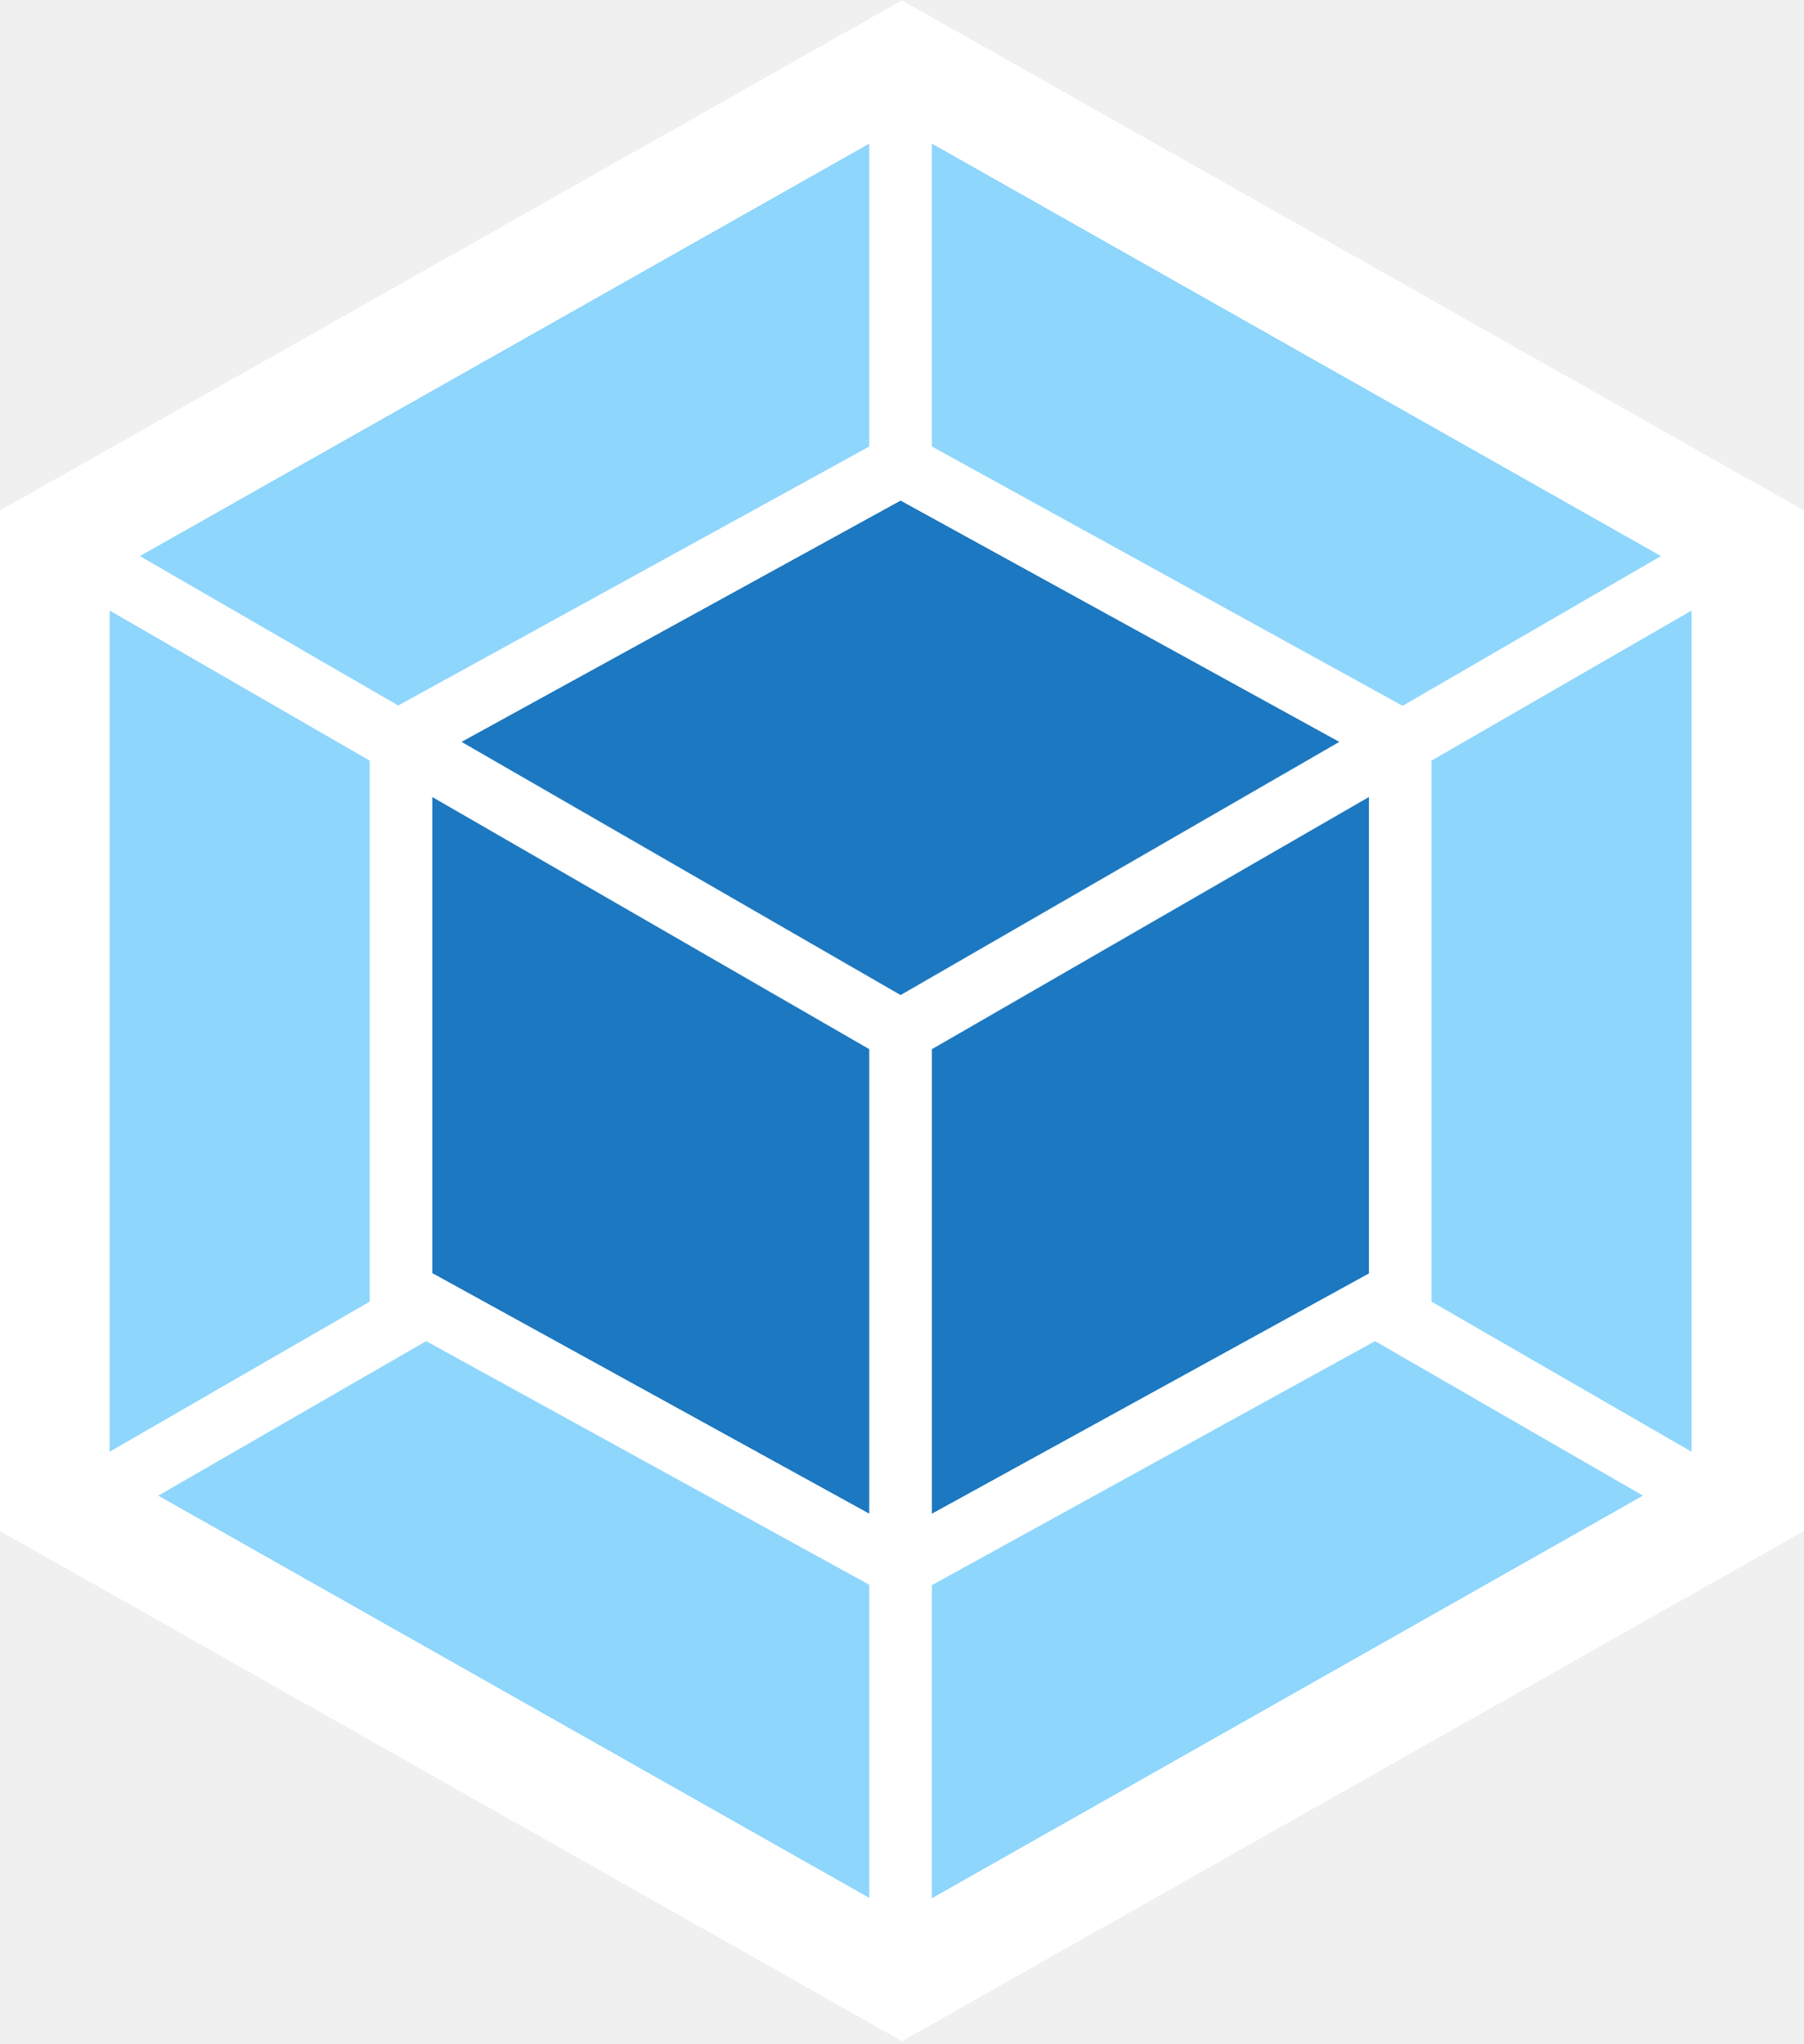
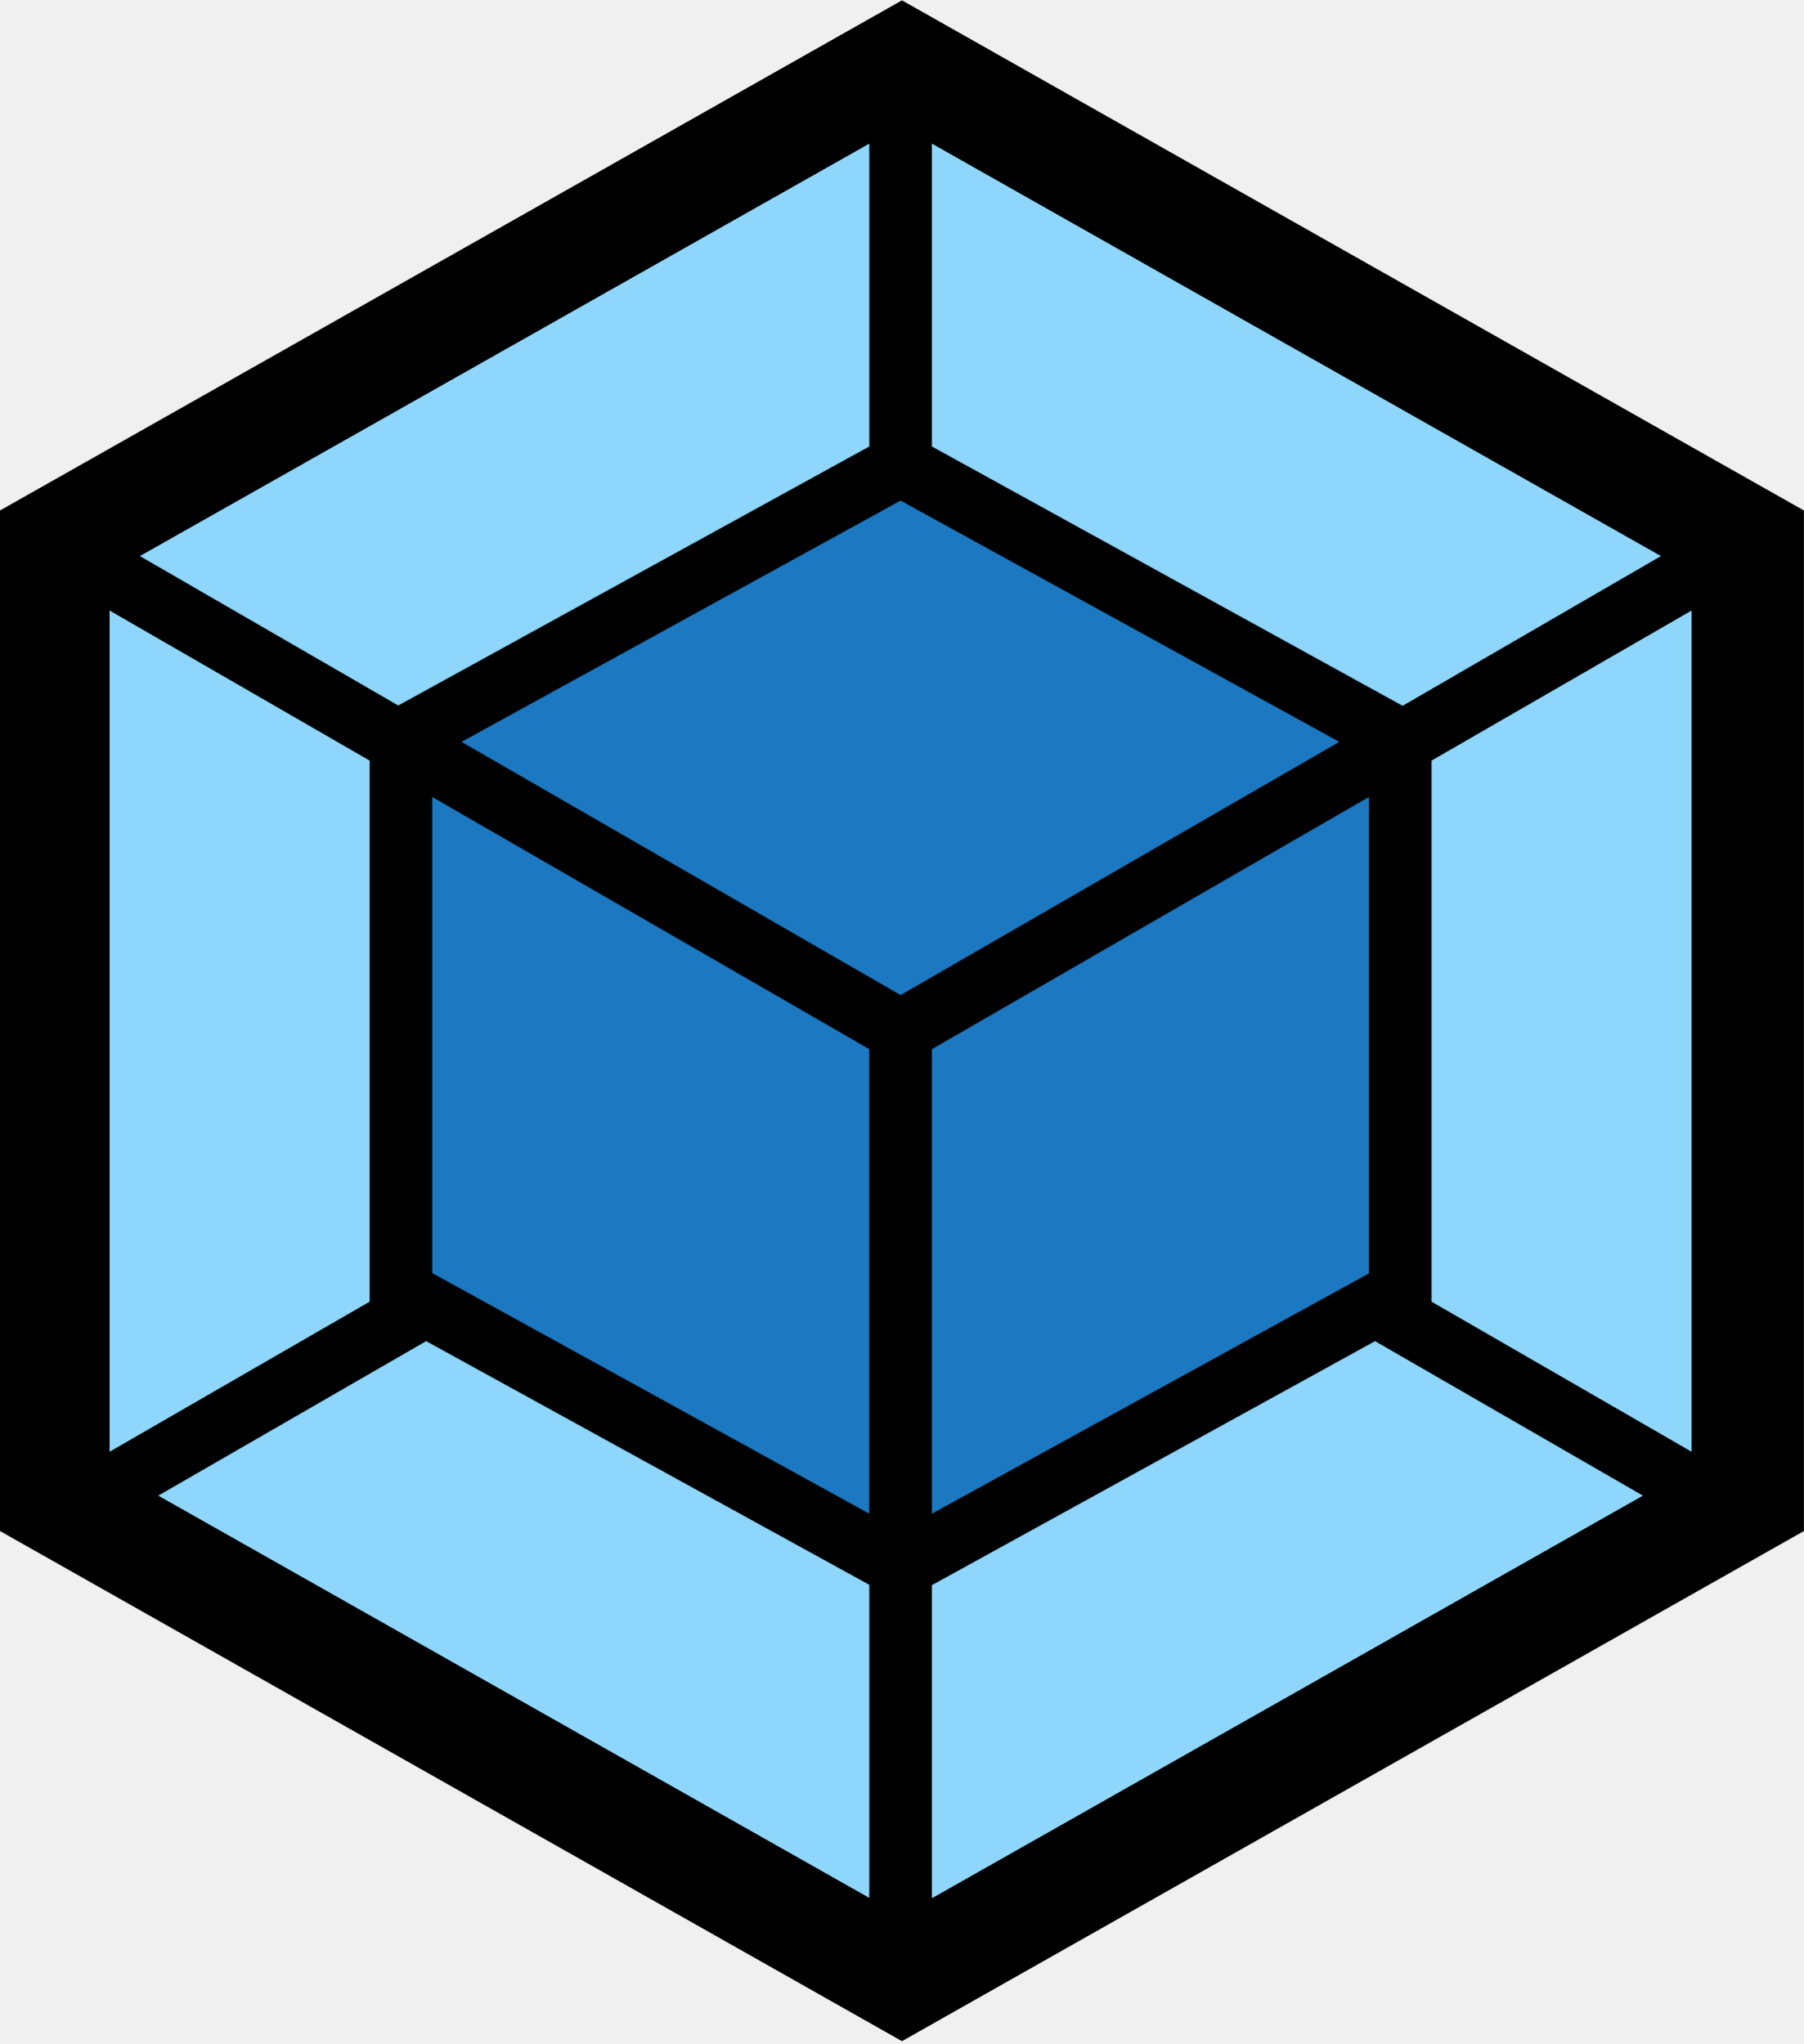
<svg xmlns="http://www.w3.org/2000/svg" width="256px" height="290px" viewBox="0 0 256 290" version="1.1" preserveAspectRatio="xMidYMid">
  <g>
-     <polygon fill="#FFFFFF" points="128 0.048 256 72.453 256 217.31 128 289.715 0 217.31 0 72.453" />
+     <polygon fill="#000000F" points="128 0.048 256 72.453 256 217.31 128 289.715 0 217.31 0 72.453" />
    <path d="M233.153,212.287 L132.251,269.428 L132.251,224.99 L195.14,190.358 L233.153,212.287 Z M240.06,206.056 L240.06,86.654 L203.158,107.955 L203.158,184.755 L240.06,206.056 Z M22.46,212.287 L123.363,269.38 L123.363,224.942 L60.474,190.358 L22.46,212.287 L22.46,212.287 Z M15.553,206.056 L15.553,86.654 L52.456,107.955 L52.456,184.755 L15.553,206.056 L15.553,206.056 Z M19.852,78.925 L123.363,20.383 L123.363,63.372 L57.045,99.84 L56.513,100.13 L19.852,78.925 L19.852,78.925 Z M235.713,78.925 L132.251,20.383 L132.251,63.372 L198.521,99.888 L199.052,100.178 L235.713,78.925 L235.713,78.925 Z" fill="#8ED6FB" />
    <path d="M123.363,214.847 L61.343,180.697 L61.343,113.123 L123.363,148.915 L123.363,214.847 L123.363,214.847 Z M132.251,214.847 L194.27,180.746 L194.27,113.123 L132.251,148.915 L132.251,214.847 Z M65.497,105.298 L127.807,71.052 L190.068,105.298 L127.807,141.235 L65.497,105.298 L65.497,105.298 Z" fill="#1C78C0" />
  </g>
</svg>
